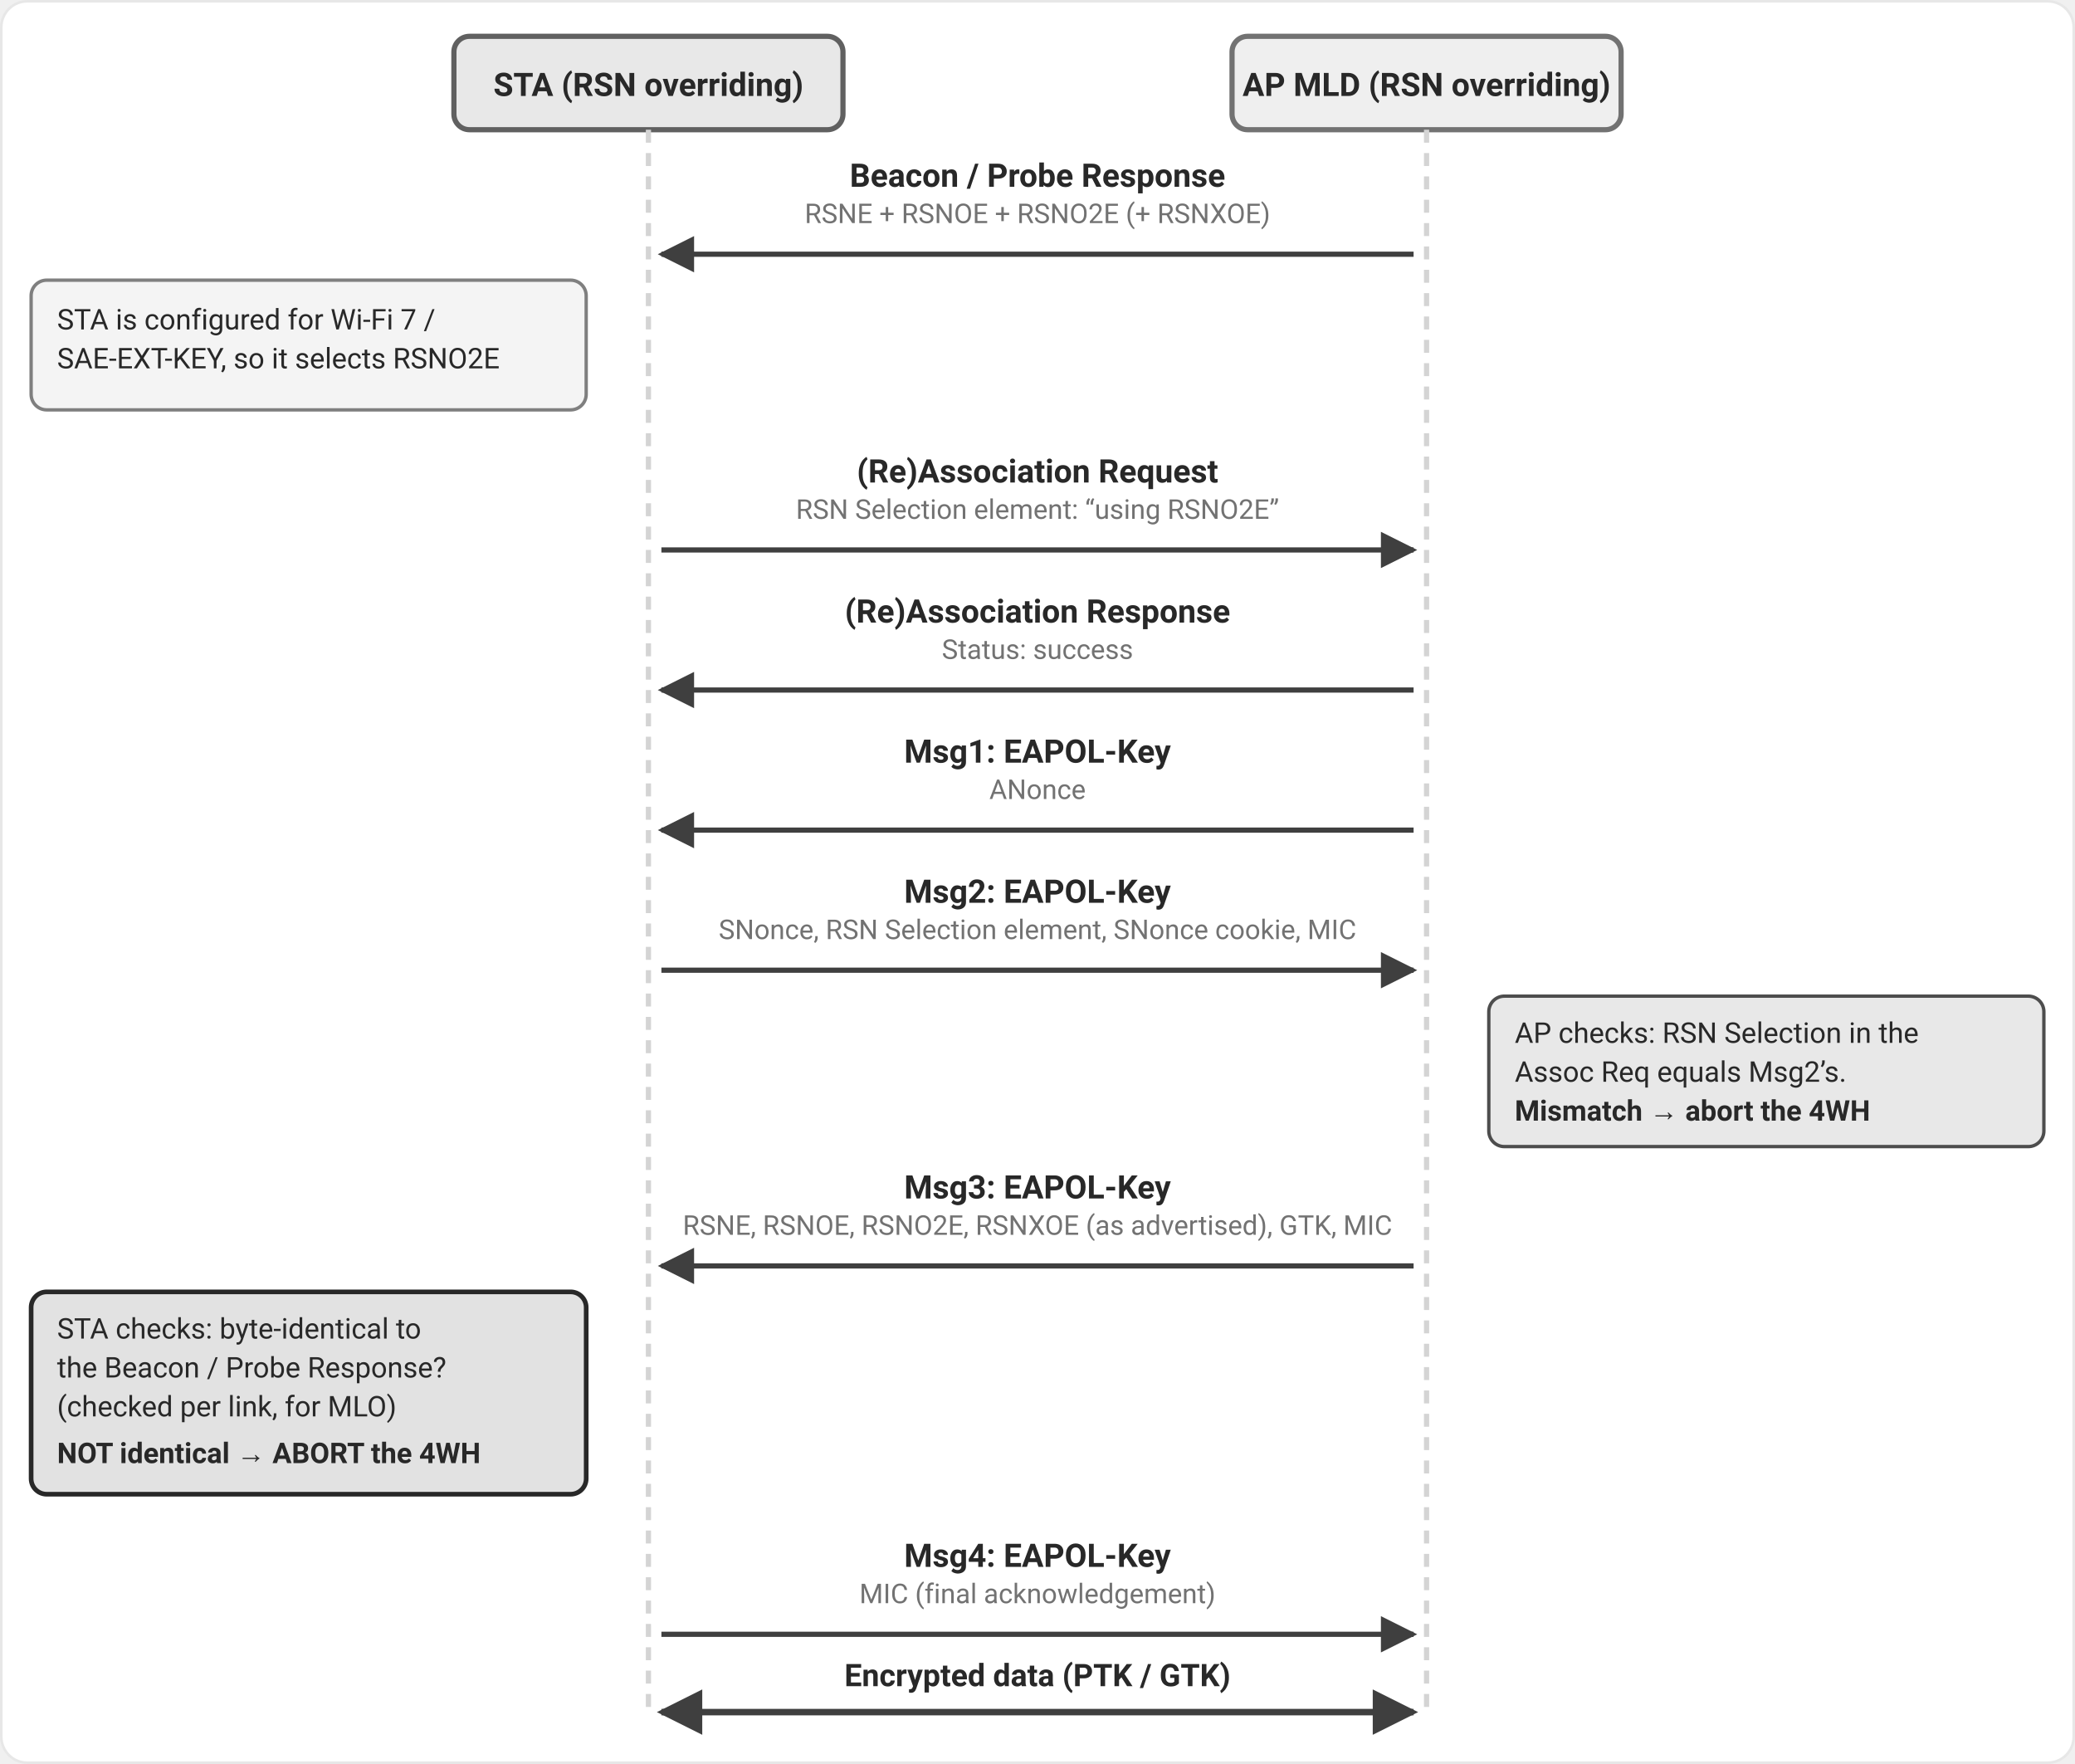
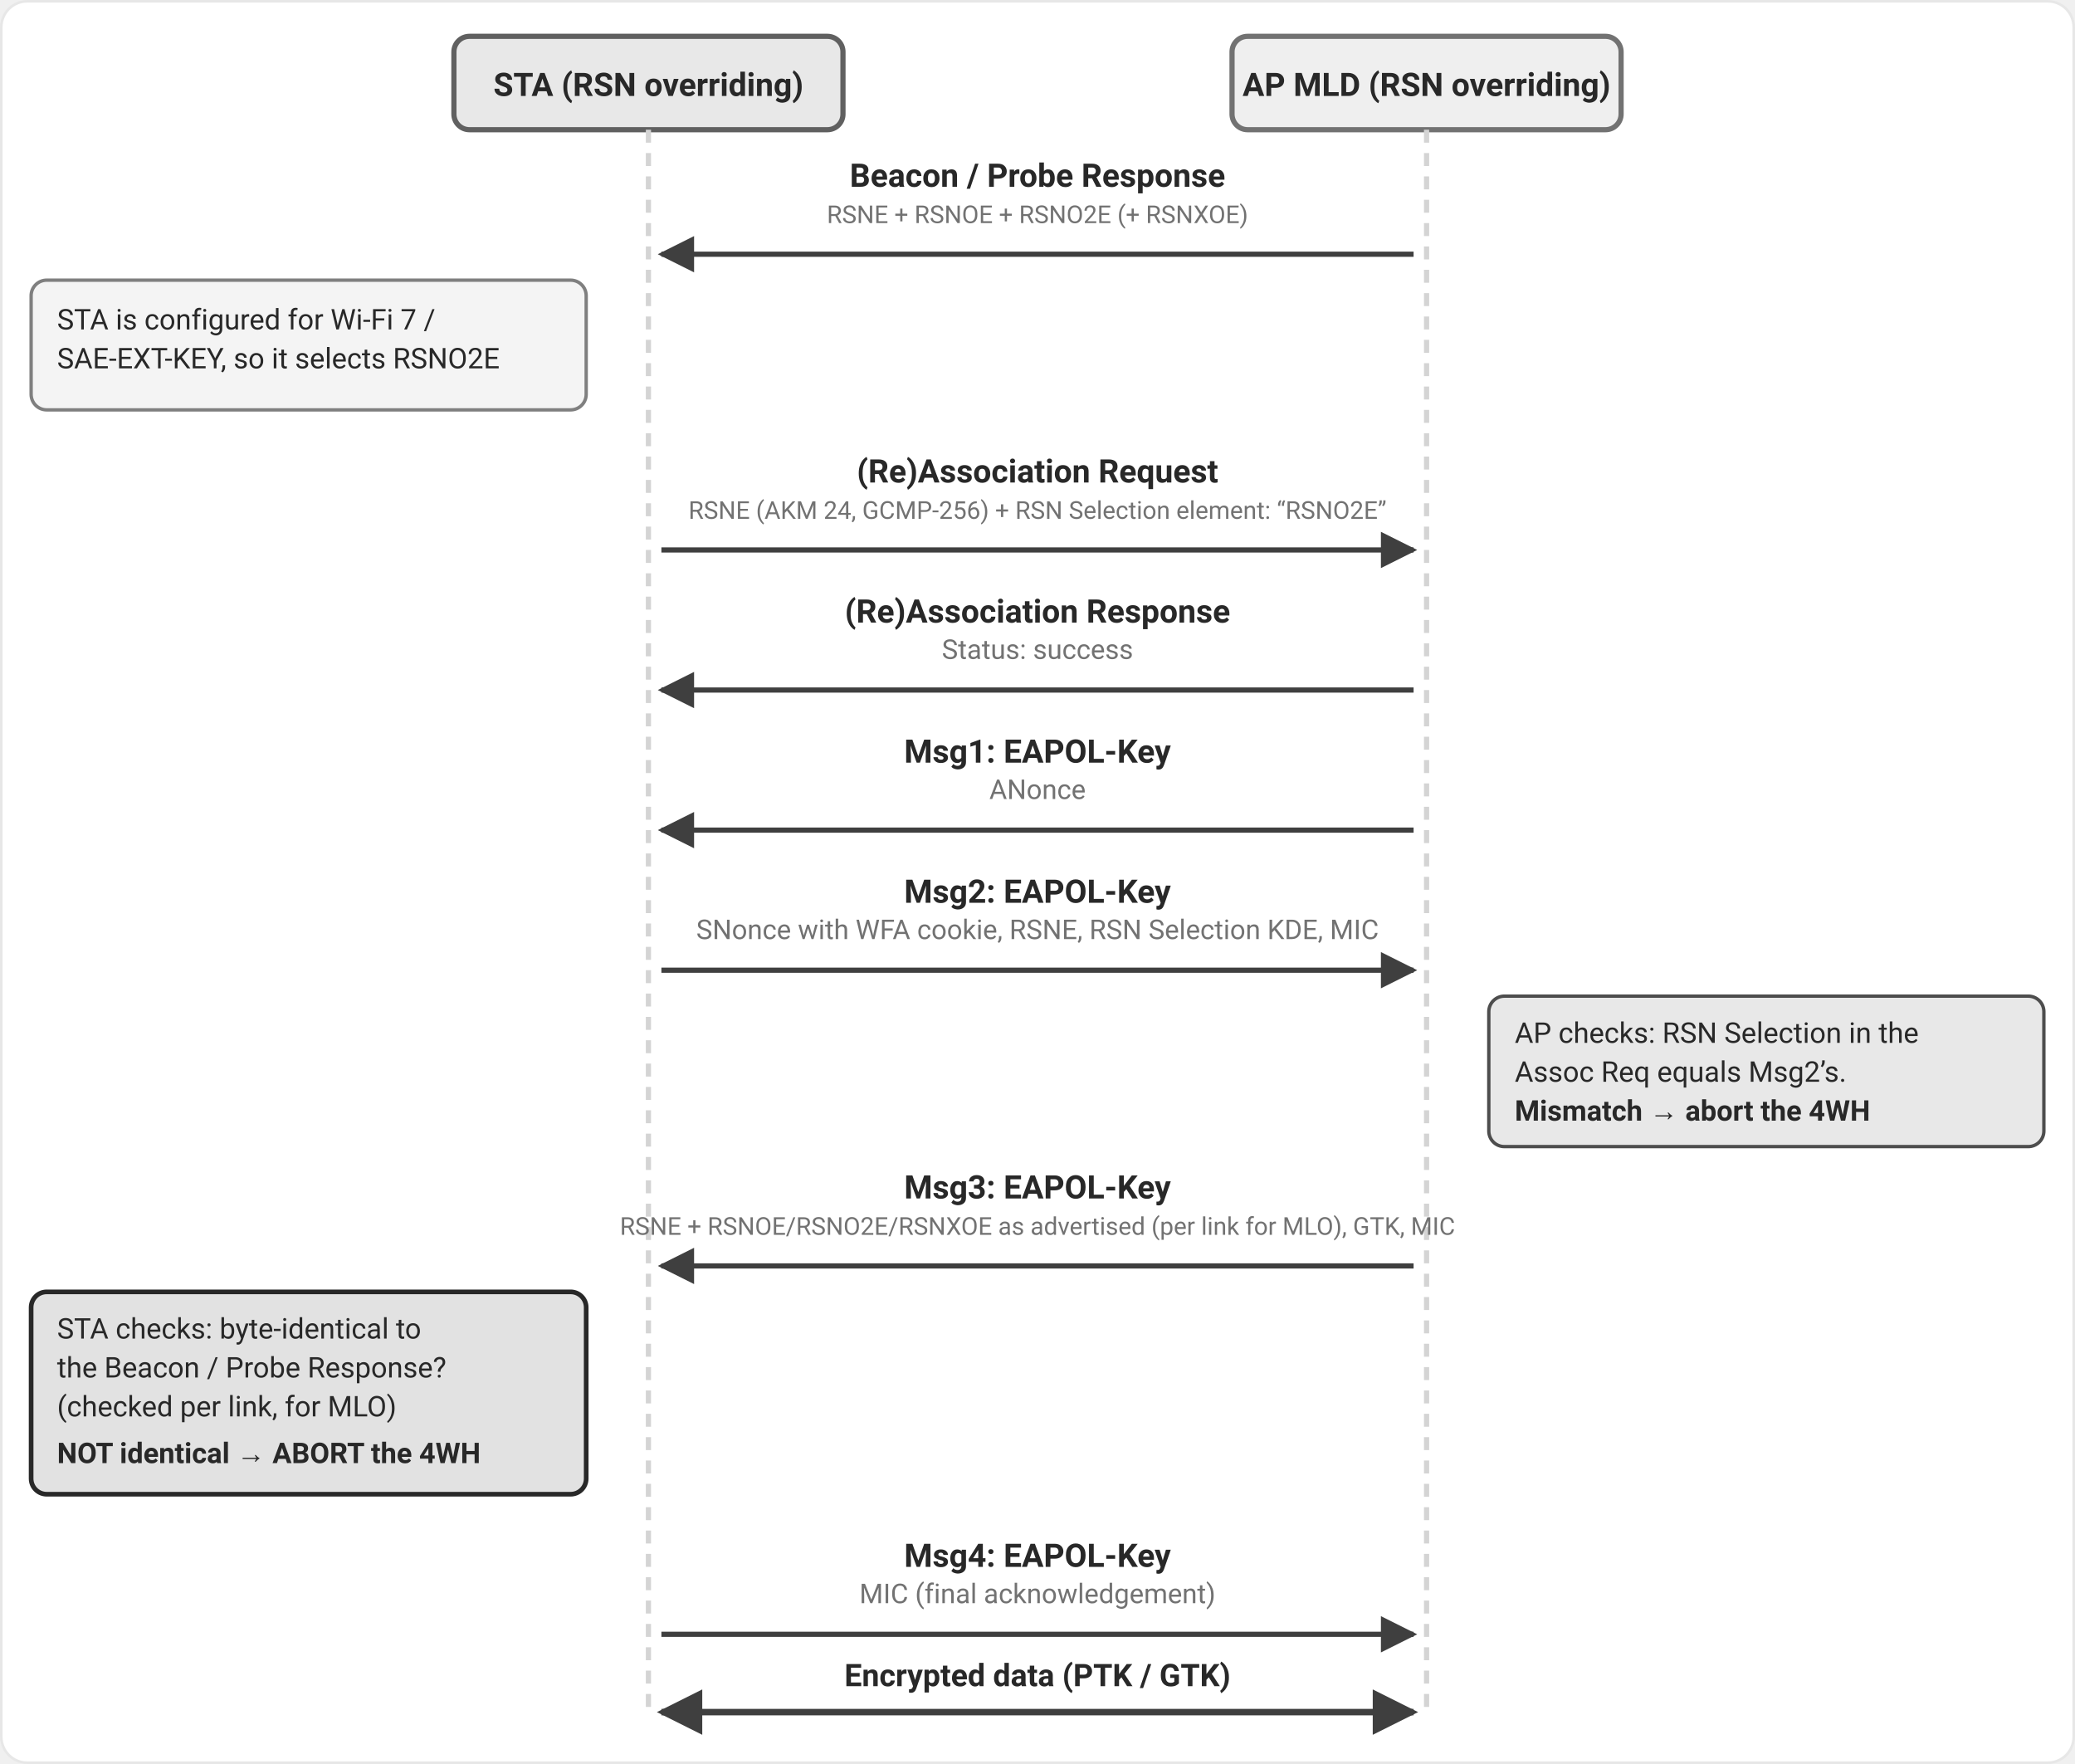
<svg xmlns="http://www.w3.org/2000/svg" viewBox="0 0 800 680" width="800" height="680" font-family="'Segoe UI', Roboto, 'Helvetica Neue', Arial, sans-serif" role="img" aria-label="How RSN overriding blocks a downgrade: the RSN Selection element and the Beacon-versus-message-3 consistency check">
  <defs>
    <marker id="dArr" viewBox="0 0 10 10" refX="9" refY="5" markerWidth="7" markerHeight="7" orient="auto-start-reverse">
      <path d="M0 0L10 5L0 10z" fill="#3f3f3f" />
    </marker>
  </defs>
  <rect x="0.5" y="0.5" width="799" height="679" rx="10" fill="#ffffff" stroke="#e7e7e7" />
  <rect x="175" y="14" width="150" height="36" rx="6" fill="#e8e8e8" stroke="#606060" stroke-width="2" />
  <text x="250" y="37" font-size="12.5" text-anchor="middle" font-weight="700" fill="#282828">STA (RSN overriding)</text>
  <rect x="475" y="14" width="150" height="36" rx="6" fill="#efefef" stroke="#727272" stroke-width="2" />
  <text x="550" y="37" font-size="12.5" text-anchor="middle" font-weight="700" fill="#282828">AP MLD (RSN overriding)</text>
  <line x1="250" y1="50" x2="250" y2="660" stroke="#d4d4d4" stroke-width="2" stroke-dasharray="5 4" />
  <line x1="550" y1="50" x2="550" y2="660" stroke="#d4d4d4" stroke-width="2" stroke-dasharray="5 4" />
  <text x="400" y="72" font-size="12.5" text-anchor="middle" font-weight="700" fill="#282828">Beacon / Probe Response</text>
-   <text x="400" y="86" font-size="10.5" text-anchor="middle" fill="#727272">RSNE + RSNOE + RSNO2E (+ RSNXOE)</text>
+   <text x="400" y="86" font-size="9.5" text-anchor="middle" fill="#727272">RSNE + RSNOE + RSNO2E (+ RSNXOE)</text>
  <line x1="545" y1="98" x2="255" y2="98" stroke="#3f3f3f" stroke-width="2" marker-end="url(#dArr)" />
  <rect x="12" y="108" width="214" height="50" rx="6" fill="#f4f4f4" stroke="#7f7f7f" stroke-width="1.3" />
  <text x="22" y="127" font-size="11" fill="#282828">STA is configured for Wi-Fi 7 /</text>
  <text x="22" y="142" font-size="11" fill="#282828">SAE-EXT-KEY, so it selects RSNO2E</text>
  <text x="400" y="186" font-size="12.5" text-anchor="middle" font-weight="700" fill="#282828">(Re)Association Request</text>
-   <text x="400" y="200" font-size="10.5" text-anchor="middle" fill="#727272">RSN Selection element: “using RSNO2E”</text>
+   <text x="400" y="200" font-size="9.5" text-anchor="middle" fill="#727272">RSNE (AKM 24, GCMP-256) + RSN Selection element: “RSNO2E”</text>
  <line x1="255" y1="212" x2="545" y2="212" stroke="#3f3f3f" stroke-width="2" marker-end="url(#dArr)" />
  <text x="400" y="240" font-size="12.5" text-anchor="middle" font-weight="700" fill="#282828">(Re)Association Response</text>
  <text x="400" y="254" font-size="10.5" text-anchor="middle" fill="#727272">Status: success</text>
  <line x1="545" y1="266" x2="255" y2="266" stroke="#3f3f3f" stroke-width="2" marker-end="url(#dArr)" />
  <text x="400" y="294" font-size="12.5" text-anchor="middle" font-weight="700" fill="#282828">Msg1: EAPOL-Key</text>
  <text x="400" y="308" font-size="10.5" text-anchor="middle" fill="#727272">ANonce</text>
  <line x1="545" y1="320" x2="255" y2="320" stroke="#3f3f3f" stroke-width="2" marker-end="url(#dArr)" />
  <text x="400" y="348" font-size="12.5" text-anchor="middle" font-weight="700" fill="#282828">Msg2: EAPOL-Key</text>
-   <text x="400" y="362" font-size="10.5" text-anchor="middle" fill="#727272">SNonce, RSN Selection element, SNonce cookie, MIC</text>
+   <text x="400" y="362" font-size="10.5" text-anchor="middle" fill="#727272">SNonce with WFA cookie, RSNE, RSN Selection KDE, MIC</text>
  <line x1="255" y1="374" x2="545" y2="374" stroke="#3f3f3f" stroke-width="2" marker-end="url(#dArr)" />
  <rect x="574" y="384" width="214" height="58" rx="6" fill="#e8e8e8" stroke="#4d4d4d" stroke-width="1.3" />
  <text x="584" y="402" font-size="11" fill="#282828">AP checks: RSN Selection in the</text>
  <text x="584" y="417" font-size="11" fill="#282828">Assoc Req equals Msg2’s.</text>
  <text x="584" y="432" font-size="11" font-weight="700" fill="#282828">Mismatch → abort the 4WH</text>
  <text x="400" y="462" font-size="12.5" text-anchor="middle" font-weight="700" fill="#282828">Msg3: EAPOL-Key</text>
-   <text x="400" y="476" font-size="10.5" text-anchor="middle" fill="#727272">RSNE, RSNOE, RSNO2E, RSNXOE (as advertised), GTK, MIC</text>
+   <text x="400" y="476" font-size="9.5" text-anchor="middle" fill="#727272">RSNE + RSNOE/RSNO2E/RSNXOE as advertised (per link for MLO), GTK, MIC</text>
  <line x1="545" y1="488" x2="255" y2="488" stroke="#3f3f3f" stroke-width="2" marker-end="url(#dArr)" />
  <rect x="12" y="498" width="214" height="78" rx="6" fill="#e2e2e2" stroke="#282828" stroke-width="1.8" />
  <text x="22" y="516" font-size="11" fill="#282828">STA checks: byte-identical to</text>
  <text x="22" y="531" font-size="11" fill="#282828">the Beacon / Probe Response?</text>
  <text x="22" y="546" font-size="11" fill="#282828">(checked per link, for MLO)</text>
  <text x="22" y="564" font-size="11" font-weight="700" fill="#282828">NOT identical → ABORT the 4WH</text>
  <text x="400" y="604" font-size="12.5" text-anchor="middle" font-weight="700" fill="#282828">Msg4: EAPOL-Key</text>
  <text x="400" y="618" font-size="10.5" text-anchor="middle" fill="#727272">MIC (final acknowledgement)</text>
  <line x1="255" y1="630" x2="545" y2="630" stroke="#3f3f3f" stroke-width="2" marker-end="url(#dArr)" />
  <text x="400" y="650" font-size="12" text-anchor="middle" font-weight="700" fill="#282828">Encrypted data (PTK / GTK)</text>
  <line x1="255" y1="660" x2="545" y2="660" stroke="#3f3f3f" stroke-width="2.5" marker-end="url(#dArr)" marker-start="url(#dArr)" />
</svg>
